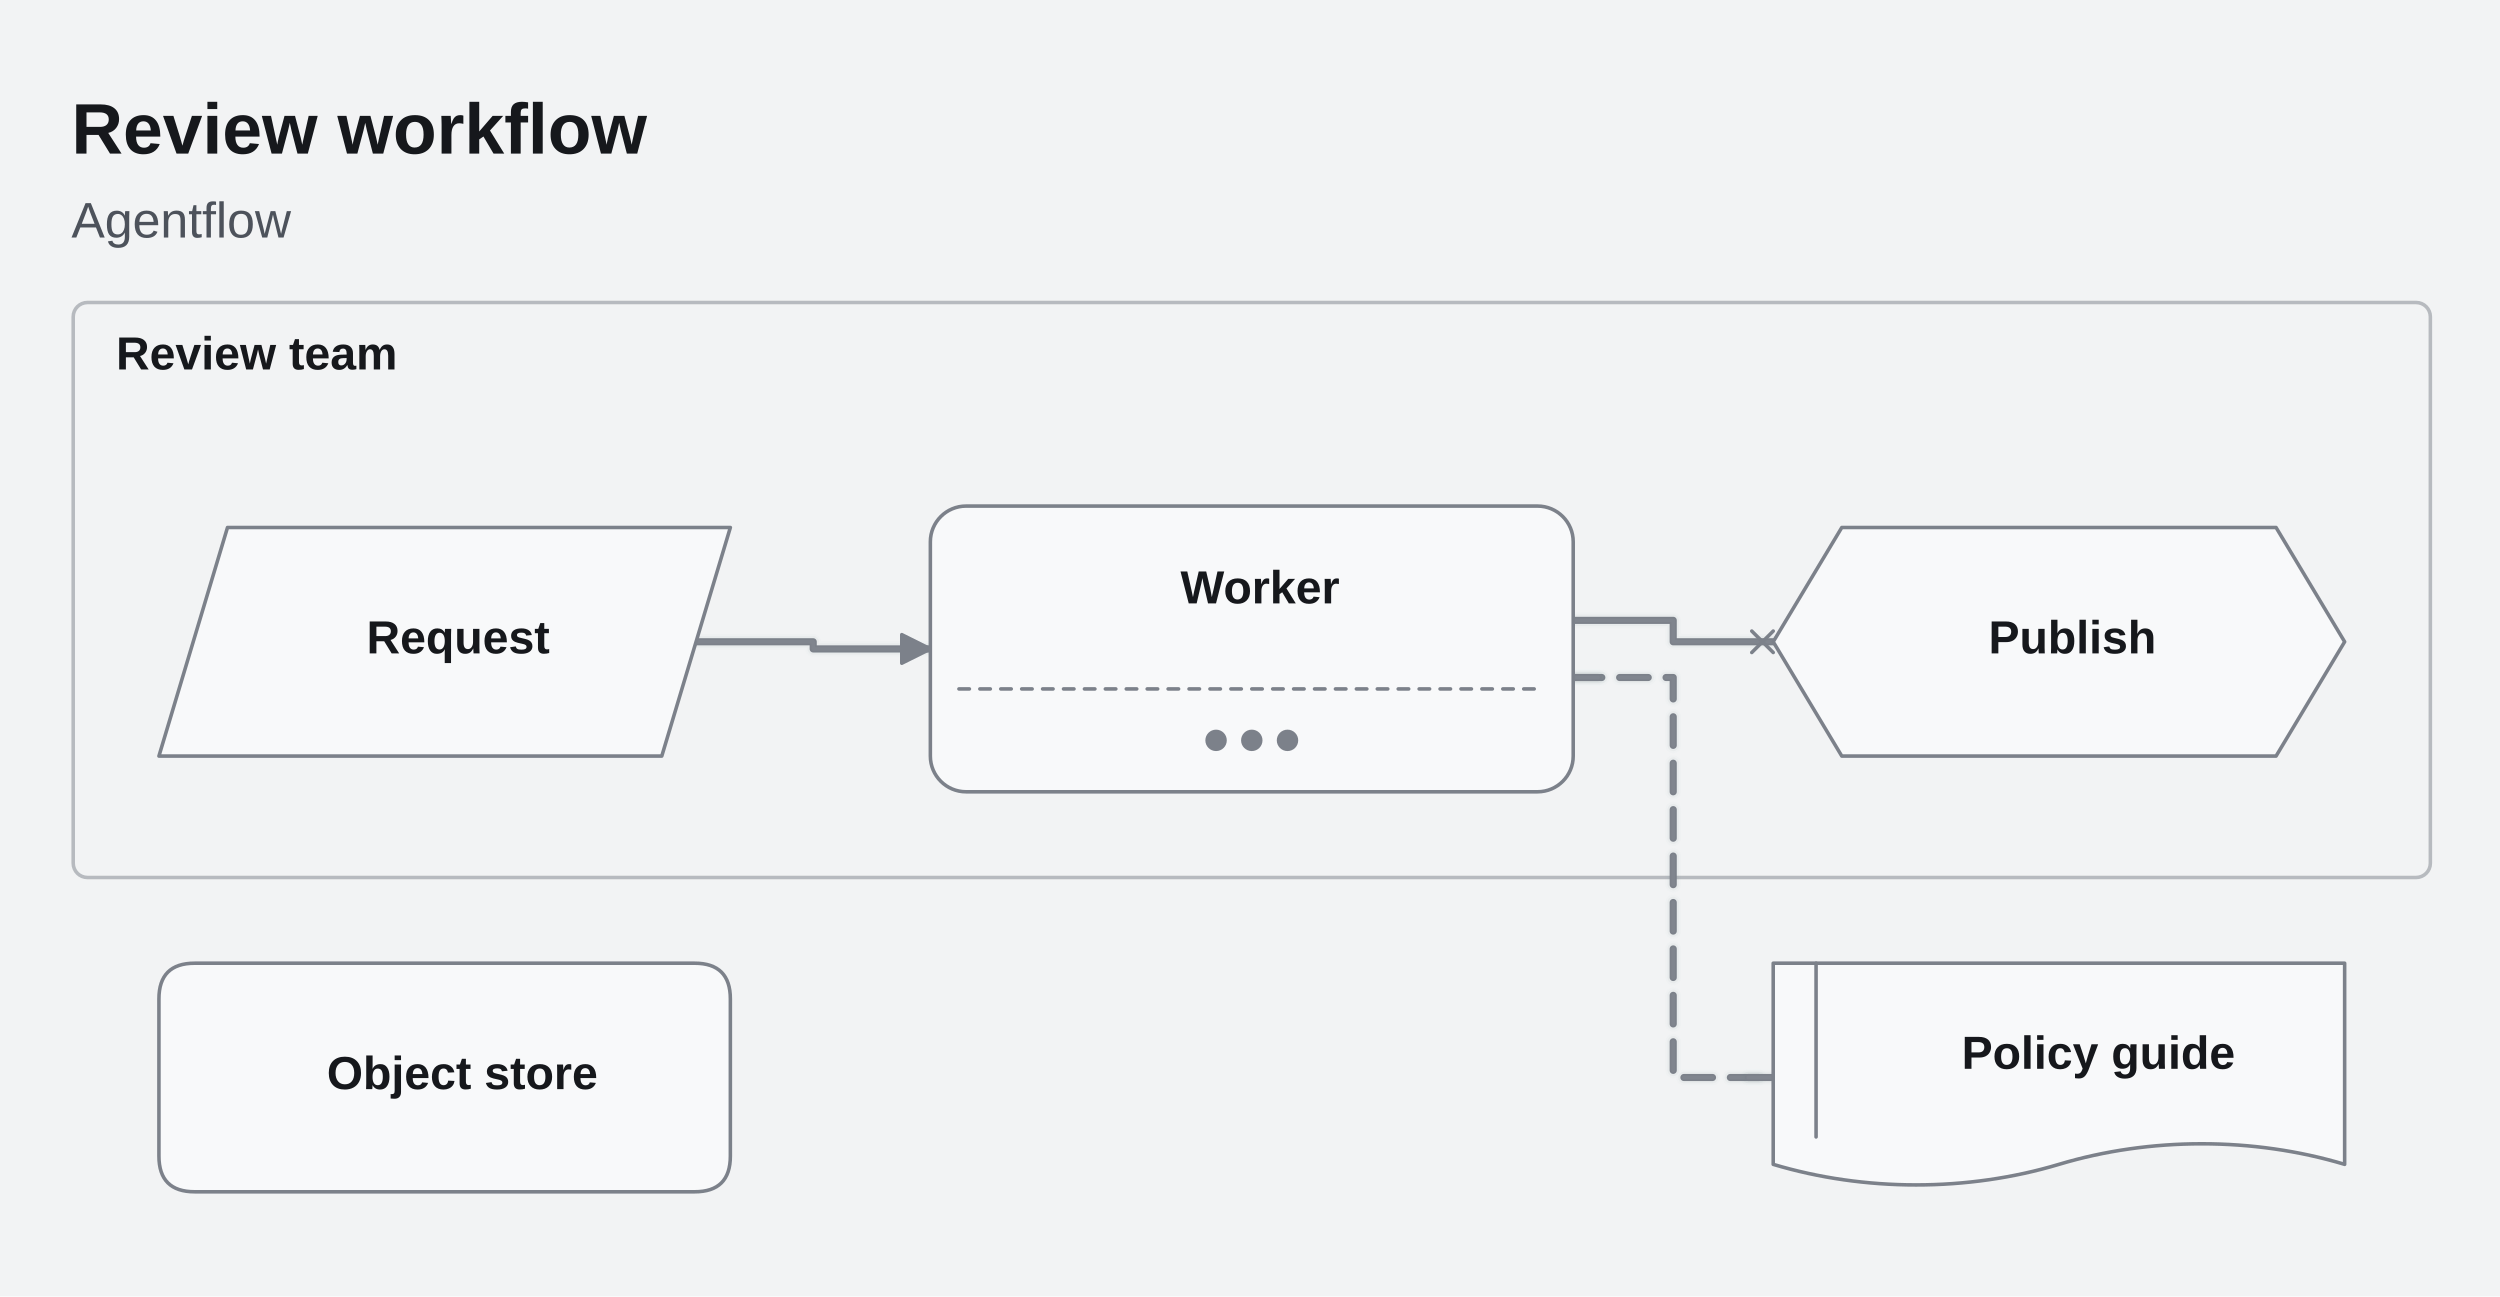
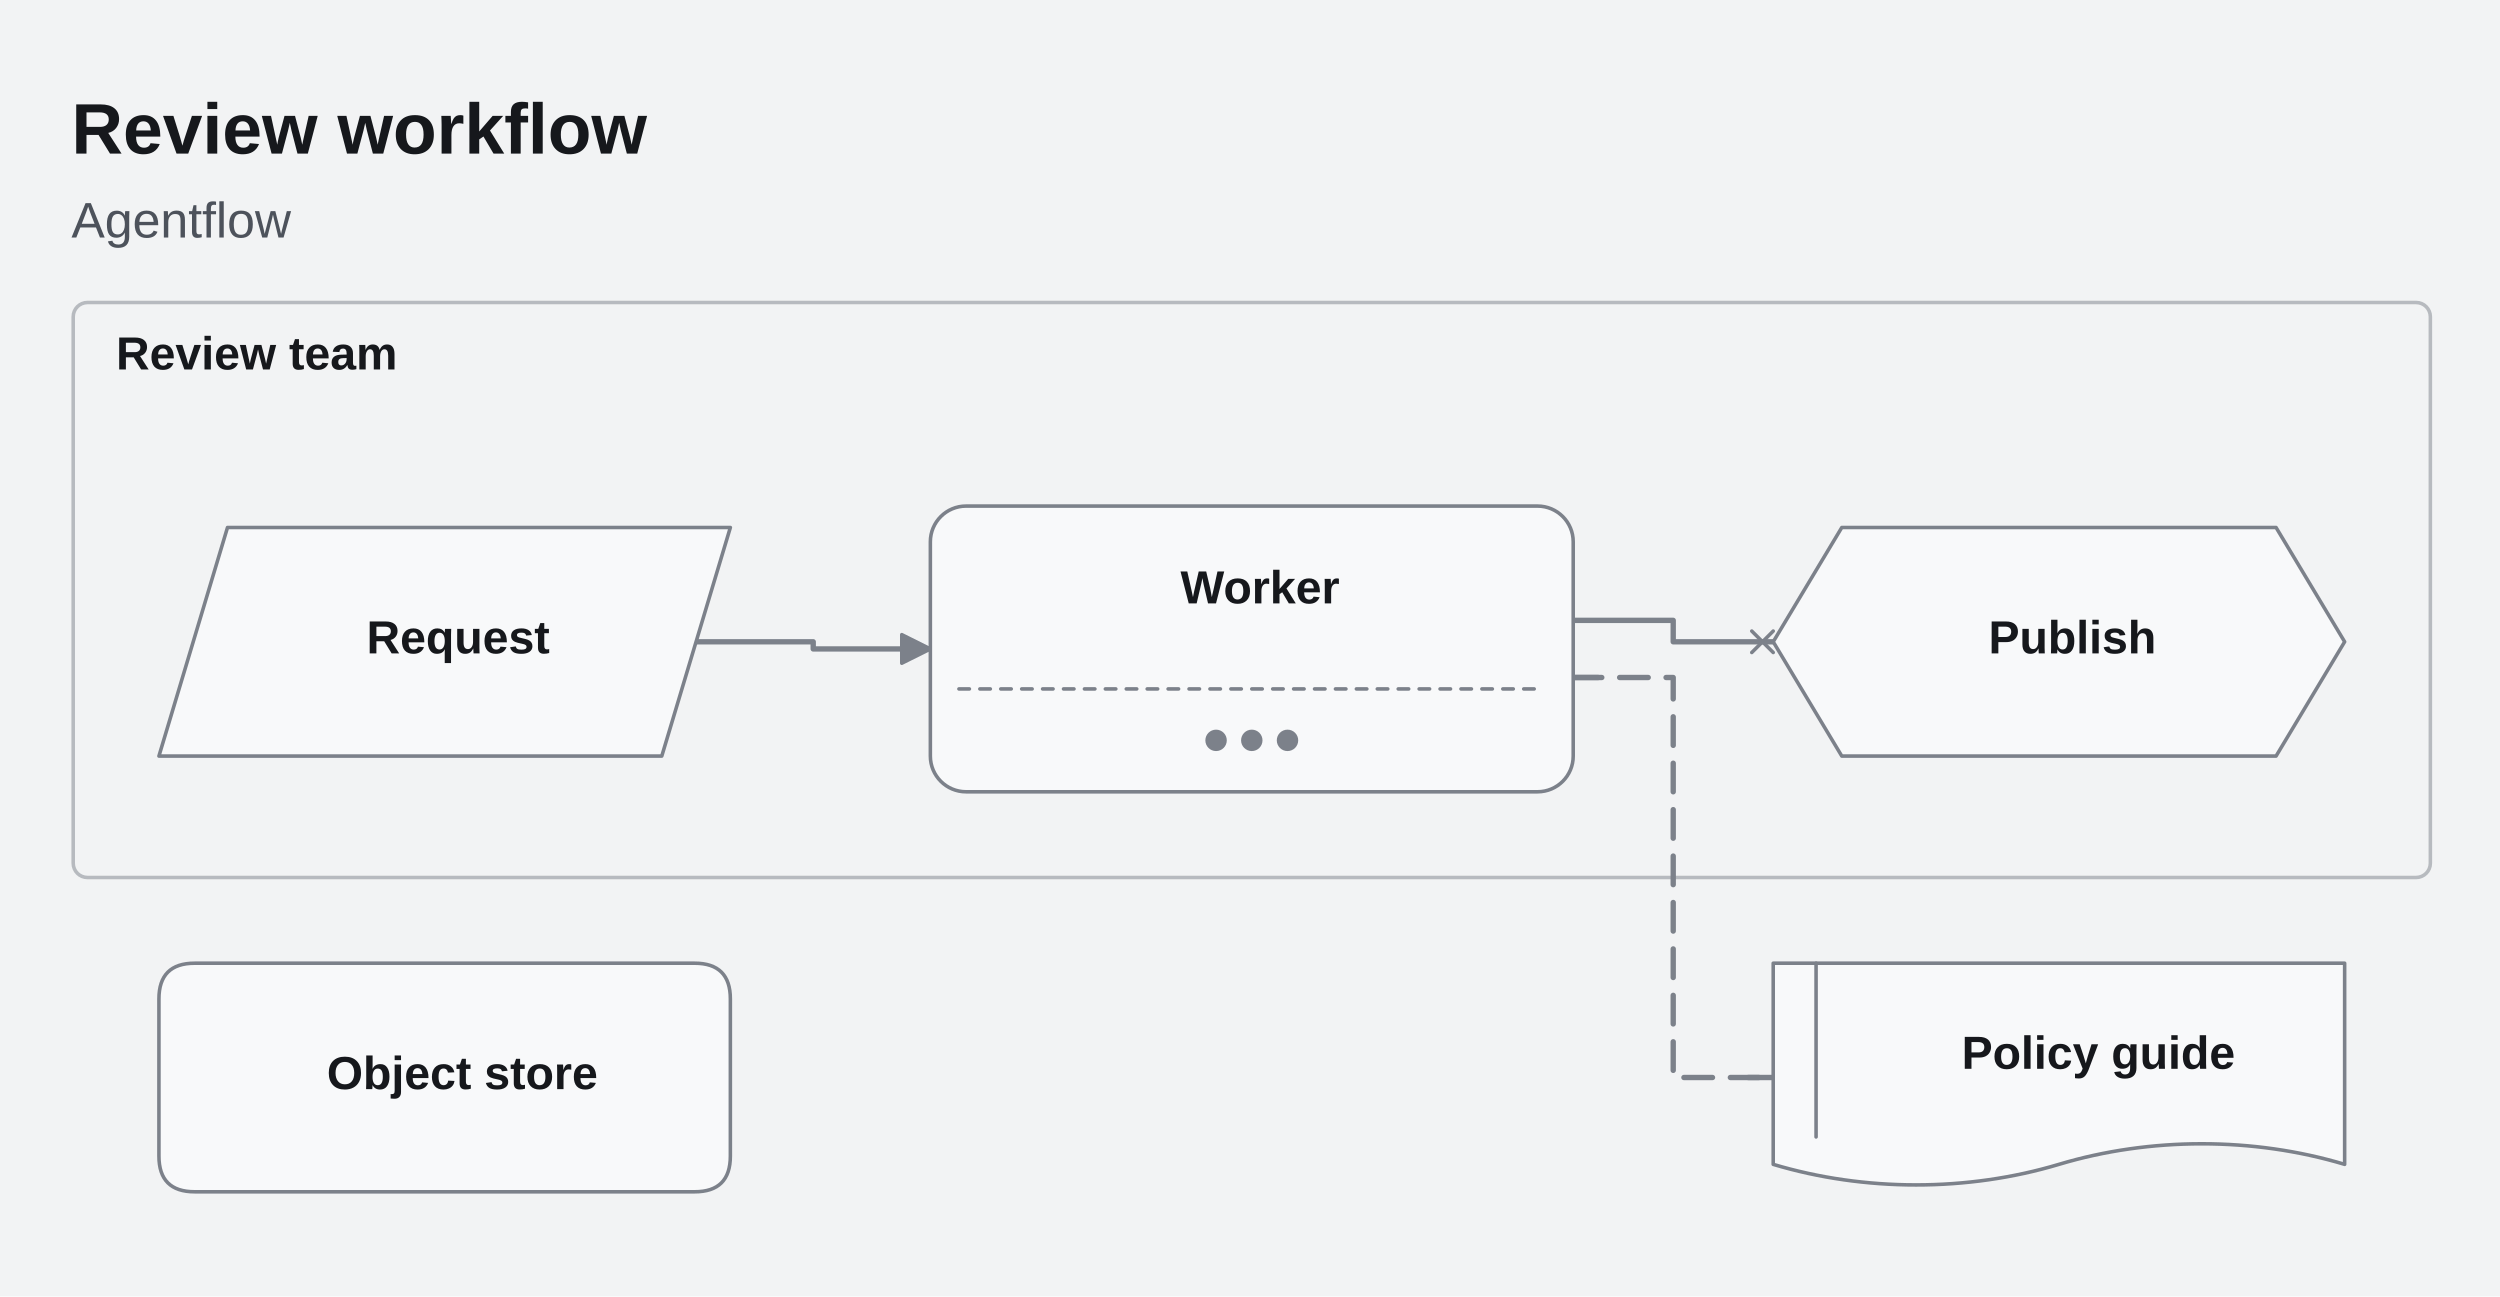
<svg xmlns="http://www.w3.org/2000/svg" width="700" height="363" viewBox="8 0 700 363" stroke-linecap="round" stroke-linejoin="round" style="max-width:100%;height:auto;display:block" role="img" aria-label="Review workflow" aria-labelledby="cfx-mm-agentflow-l-title" aria-describedby="cfx-mm-agentflow-l-description">
  <defs>
    <clipPath id="cfx-mm-agentflow-l-clip-1" clipPathUnits="userSpaceOnUse">
      <rect x="28" y="28" width="661" height="307" />
    </clipPath>
    <clipPath id="cfx-mm-agentflow-l-clip-10" clipPathUnits="userSpaceOnUse">
      <rect x="28" y="84.2" width="661" height="250.8" />
    </clipPath>
  </defs>
  <rect x="0" y="0" width="717" height="363" rx="0" data-cfx-role="background" fill="#F2F3F4" stroke="none" stroke-width="1" />
  <g clip-path="url(#cfx-mm-agentflow-l-clip-1)">
    <g data-cfx-role="frame-heading-source" data-cfx-authored-font-request="Calibri, Carlito, Segoe UI, Arial, system-ui, sans-serif|600|normal|20|">
      <g data-cfx-role="frame-heading">
        <text x="28" y="43" font-family="Calibri, Carlito, Segoe UI, Arial, system-ui, sans-serif" font-size="20" font-weight="600" font-style="normal" fill="#16181C" xml:space="preserve" style="white-space:pre;font-language-override:normal;font-palette:normal">Review workflow</text>
      </g>
    </g>
    <g data-cfx-role="frame-heading-source" data-cfx-authored-font-request="Calibri, Carlito, Segoe UI, Arial, system-ui, sans-serif|400|normal|14|">
      <g data-cfx-role="frame-heading">
        <text x="28" y="66.5" font-family="Calibri, Carlito, Segoe UI, Arial, system-ui, sans-serif" font-size="14" font-weight="400" font-style="normal" fill="#4D525B" xml:space="preserve" style="white-space:pre;font-language-override:normal;font-palette:normal">Agentflow</text>
      </g>
    </g>
  </g>
  <g id="cfx-mm-agentflow-l-node-9" data-cfx-source-id="mermaid-agentflow" data-cfx-role="topology" class="cfx-topology" data-canvas-surface-style="Plain" data-cfx-active-scenario="" data-cfx-map-background-style="Dots" data-cfx-projection="" data-cfx-scenario-count="0" data-cfx-scenario-ids="" data-cfx-scenarios="[]" data-cfx-viewport="" data-chart-id="mermaid-agentflow" data-fit-content-to-viewport="false" data-header-style="Standard" data-layout-direction="LeftToRight" data-layout-mode="Layered" data-node-surface-style="Card" data-visual-style="Default">
    <g clip-path="url(#cfx-mm-agentflow-l-clip-10)">
      <g id="cfx-mm-agentflow-l-node-11" data-cfx-source-id="team" data-cfx-role="topology-group" class="cfx-topology__group" data-cfx-selected="false" data-cfx-status="Unknown" data-group-applied-layout-policy="Auto" data-group-color="" data-group-id="team" data-group-label="Review team" data-group-layout-direction="" data-group-layout-policy="Auto" data-group-symbol="" data-parent-group-id="" data-scenario-ids="" data-scenario-step-indices="">
        <rect x="28.5" y="84.7" width="660" height="161" rx="4" data-cfx-role="topology-group-surface" fill="rgba(0,0,0,0)" stroke="rgba(124,129,138,0.502)" stroke-width="1" />
        <g data-cfx-role="topology-group-label">
          <text x="40.5" y="103.45" font-family="Calibri, Carlito, Segoe UI, Arial, system-ui, sans-serif" font-size="13" font-weight="600" font-style="normal" fill="#16181C" xml:space="preserve" style="white-space:pre;font-language-override:normal;font-palette:normal">Review team</text>
        </g>
      </g>
      <g id="cfx-mm-agentflow-l-node-15" data-cfx-source-id="agentflow-edge-2" data-cfx-role="topology-edge" class="cfx-topology__edge" data-cfx-meta-mermaid-agentflow-kind="Reference" data-cfx-meta-mermaid-agentflow-source="read" data-cfx-meta-mermaid-agentflow-target="shared" data-cfx-selected="false" data-cfx-status="Unknown" data-direction="None" data-edge-color="" data-edge-dash-pattern="" data-edge-emphasis="Normal" data-edge-id="agentflow-edge-2" data-edge-kind="Dependency" data-edge-label="" data-edge-layout-inference="source-port target-port" data-edge-line-style="Dashed" data-edge-minimum-rank-span="1" data-edge-muted="false" data-edge-render-order="0" data-edge-routing-priority="0" data-edge-secondary-label="" data-edge-tertiary-label="" data-label-offset-x="0" data-label-offset-y="0" data-route-candidate-count="1" data-route-corridor="default" data-route-curve="Orthogonal" data-route-end-x="504.5" data-route-end-y="301.7" data-route-fallback-reason="not-obstacle-aware" data-route-label-obstacle-hits="0" data-route-lane="0" data-route-obstacle-count="4" data-route-obstacle-hits="0" data-route-offset="0" data-route-overlap-score="0" data-route-segment-count="3" data-route-start-x="448.5" data-route-start-y="189.7" data-route-strategy="Orthogonal" data-scenario-ids="" data-scenario-step-indices="" data-source-group-id="team" data-source-label="" data-source-marker="None" data-source-node-id="worker" data-source-port="Right" data-source-port-id="" data-target-group-id="" data-target-label="" data-target-marker="None" data-target-node-id="shared" data-target-port="Left" data-target-port-id="" data-waypoint-count="0">
-         <path d="M 448.5 189.7 L 476.5 189.7 L 476.5 301.7 L 504.5 301.7" data-cfx-role="topology-edge-line-ambient-halo" fill="none" stroke="rgba(124,129,138,0.016)" stroke-width="4.4" stroke-dasharray="8 5" />
-         <path d="M 448.5 189.7 L 476.5 189.7 L 476.5 301.7 L 504.5 301.7" data-cfx-role="topology-edge-line-halo" fill="none" stroke="rgba(124,129,138,0.055)" stroke-width="3.2" stroke-dasharray="8 5" />
-         <path d="M 448.5 189.7 L 476.5 189.7 L 476.5 301.7 L 504.5 301.7" data-cfx-role="topology-edge-line" fill="none" stroke="#7C818A" stroke-width="2" stroke-dasharray="8 5" />
-         <path d="M 448.5 189.7 L 476.5 189.7 L 476.5 301.7 L 504.5 301.7" data-cfx-role="topology-edge-line-highlight" fill="none" stroke="rgba(255,255,255,0.035)" stroke-width="1" stroke-dasharray="8 5" />
-         <path d="M 448.5 189.7 L 455.5 189.7" data-cfx-role="topology-edge-endpoint-connector" fill="none" stroke="rgba(124,129,138,0.016)" stroke-width="4.4" />
-         <path d="M 448.5 189.7 L 455.5 189.7" data-cfx-role="topology-edge-endpoint-connector" fill="none" stroke="rgba(124,129,138,0.055)" stroke-width="3.2" />
-         <path d="M 448.5 189.7 L 455.5 189.7" data-cfx-role="topology-edge-endpoint-connector" fill="none" stroke="#7C818A" stroke-width="2" />
-         <path d="M 448.5 189.7 L 455.5 189.7" data-cfx-role="topology-edge-endpoint-connector" fill="none" stroke="rgba(255,255,255,0.035)" stroke-width="1" />
-         <path d="M 504.5 301.7 L 497.5 301.7" data-cfx-role="topology-edge-endpoint-connector" fill="none" stroke="rgba(124,129,138,0.016)" stroke-width="4.4" />
-         <path d="M 504.5 301.7 L 497.5 301.7" data-cfx-role="topology-edge-endpoint-connector" fill="none" stroke="rgba(124,129,138,0.055)" stroke-width="3.2" />
-         <path d="M 504.5 301.7 L 497.5 301.7" data-cfx-role="topology-edge-endpoint-connector" fill="none" stroke="#7C818A" stroke-width="2" />
-         <path d="M 504.5 301.7 L 497.5 301.7" data-cfx-role="topology-edge-endpoint-connector" fill="none" stroke="rgba(255,255,255,0.035)" stroke-width="1" />
+         <path d="M 448.5 189.7 L 476.5 189.7 L 476.5 301.7 L 504.5 301.7" data-cfx-role="topology-edge-line" fill="none" stroke="#7C818A" stroke-width="1.5" stroke-dasharray="8 5" />
+         <path d="M 448.5 189.7 L 455.5 189.7" data-cfx-role="topology-edge-endpoint-connector" fill="none" stroke="#7C818A" stroke-width="1.5" />
+         <path d="M 504.5 301.7 L 497.5 301.7" data-cfx-role="topology-edge-endpoint-connector" fill="none" stroke="#7C818A" stroke-width="1.5" />
      </g>
-       <g id="cfx-mm-agentflow-l-node-29" data-cfx-source-id="agentflow-edge-3" data-cfx-role="topology-edge" class="cfx-topology__edge" data-cfx-meta-mermaid-agentflow-kind="Sequence" data-cfx-meta-mermaid-agentflow-source="brief" data-cfx-meta-mermaid-agentflow-target="read" data-cfx-selected="false" data-cfx-status="Unknown" data-direction="Forward" data-edge-color="" data-edge-dash-pattern="" data-edge-emphasis="Normal" data-edge-id="agentflow-edge-3" data-edge-kind="Generic" data-edge-label="" data-edge-layout-inference="source-port target-port" data-edge-line-style="Solid" data-edge-minimum-rank-span="1" data-edge-muted="false" data-edge-render-order="1" data-edge-routing-priority="0" data-edge-secondary-label="" data-edge-tertiary-label="" data-label-offset-x="0" data-label-offset-y="0" data-route-candidate-count="1" data-route-corridor="default" data-route-curve="Orthogonal" data-route-end-x="268.5" data-route-end-y="181.7" data-route-fallback-reason="not-obstacle-aware" data-route-label-obstacle-hits="0" data-route-lane="0" data-route-obstacle-count="4" data-route-obstacle-hits="0" data-route-offset="0" data-route-overlap-score="0" data-route-segment-count="3" data-route-start-x="202.9" data-route-start-y="179.7" data-route-strategy="Orthogonal" data-scenario-ids="" data-scenario-step-indices="" data-source-group-id="team" data-source-label="" data-source-marker="None" data-source-node-id="brief" data-source-port="Right" data-source-port-id="" data-target-group-id="team" data-target-label="" data-target-marker="Arrow" data-target-node-id="worker" data-target-port="Left" data-target-port-id="" data-waypoint-count="0">
-         <path d="M 202.9 179.7 L 235.7 179.7 L 235.7 181.7 L 268.5 181.7" data-cfx-role="topology-edge-line-ambient-halo" fill="none" stroke="rgba(124,129,138,0.016)" stroke-width="4.4" />
-         <path d="M 202.9 179.7 L 235.7 179.7 L 235.7 181.7 L 268.5 181.7" data-cfx-role="topology-edge-line-halo" fill="none" stroke="rgba(124,129,138,0.055)" stroke-width="3.2" />
-         <path d="M 202.9 179.7 L 235.7 179.7 L 235.7 181.7 L 268.5 181.7" data-cfx-role="topology-edge-line" fill="none" stroke="#7C818A" stroke-width="2" />
-         <path d="M 202.9 179.7 L 235.7 179.7 L 235.7 181.7 L 268.5 181.7" data-cfx-role="topology-edge-line-highlight" fill="none" stroke="rgba(255,255,255,0.035)" stroke-width="1" />
+       <g id="cfx-mm-agentflow-l-node-20" data-cfx-source-id="agentflow-edge-3" data-cfx-role="topology-edge" class="cfx-topology__edge" data-cfx-meta-mermaid-agentflow-kind="Sequence" data-cfx-meta-mermaid-agentflow-source="brief" data-cfx-meta-mermaid-agentflow-target="read" data-cfx-selected="false" data-cfx-status="Unknown" data-direction="Forward" data-edge-color="" data-edge-dash-pattern="" data-edge-emphasis="Normal" data-edge-id="agentflow-edge-3" data-edge-kind="Generic" data-edge-label="" data-edge-layout-inference="source-port target-port" data-edge-line-style="Solid" data-edge-minimum-rank-span="1" data-edge-muted="false" data-edge-render-order="1" data-edge-routing-priority="0" data-edge-secondary-label="" data-edge-tertiary-label="" data-label-offset-x="0" data-label-offset-y="0" data-route-candidate-count="1" data-route-corridor="default" data-route-curve="Orthogonal" data-route-end-x="268.5" data-route-end-y="181.7" data-route-fallback-reason="not-obstacle-aware" data-route-label-obstacle-hits="0" data-route-lane="0" data-route-obstacle-count="4" data-route-obstacle-hits="0" data-route-offset="0" data-route-overlap-score="0" data-route-segment-count="3" data-route-start-x="202.9" data-route-start-y="179.7" data-route-strategy="Orthogonal" data-scenario-ids="" data-scenario-step-indices="" data-source-group-id="team" data-source-label="" data-source-marker="None" data-source-node-id="brief" data-source-port="Right" data-source-port-id="" data-target-group-id="team" data-target-label="" data-target-marker="Arrow" data-target-node-id="worker" data-target-port="Left" data-target-port-id="" data-waypoint-count="0">
+         <path d="M 202.9 179.7 L 235.7 179.7 L 235.7 181.7 L 268.5 181.7" data-cfx-role="topology-edge-line" fill="none" stroke="#7C818A" stroke-width="1.5" />
        <path d="M 268.5 181.7 L 260.5 177.7 L 260.5 185.7 Z" data-cfx-role="topology-marker" fill="#7C818A" stroke="#7C818A" stroke-width="1" fill-rule="evenodd" />
      </g>
-       <g id="cfx-mm-agentflow-l-node-36" data-cfx-source-id="agentflow-edge-4" data-cfx-role="topology-edge" class="cfx-topology__edge" data-cfx-meta-mermaid-agentflow-kind="Failure" data-cfx-meta-mermaid-agentflow-source="gate" data-cfx-meta-mermaid-agentflow-target="publish" data-cfx-selected="false" data-cfx-status="Unknown" data-direction="Forward" data-edge-color="" data-edge-dash-pattern="" data-edge-emphasis="Normal" data-edge-id="agentflow-edge-4" data-edge-kind="Generic" data-edge-label="" data-edge-layout-inference="source-port target-port" data-edge-line-style="Solid" data-edge-minimum-rank-span="1" data-edge-muted="false" data-edge-render-order="2" data-edge-routing-priority="0" data-edge-secondary-label="" data-edge-tertiary-label="" data-label-offset-x="0" data-label-offset-y="0" data-route-candidate-count="1" data-route-corridor="default" data-route-curve="Orthogonal" data-route-end-x="504.5" data-route-end-y="179.7" data-route-fallback-reason="not-obstacle-aware" data-route-label-obstacle-hits="0" data-route-lane="0" data-route-obstacle-count="4" data-route-obstacle-hits="0" data-route-offset="0" data-route-overlap-score="0" data-route-segment-count="3" data-route-start-x="448.5" data-route-start-y="173.7" data-route-strategy="Orthogonal" data-scenario-ids="" data-scenario-step-indices="" data-source-group-id="team" data-source-label="" data-source-marker="None" data-source-node-id="worker" data-source-port="Right" data-source-port-id="" data-target-group-id="team" data-target-label="" data-target-marker="Cross" data-target-node-id="publish" data-target-port="Left" data-target-port-id="" data-waypoint-count="0">
-         <path d="M 448.5 173.7 L 476.5 173.7 L 476.5 179.7 L 504.5 179.7" data-cfx-role="topology-edge-line-ambient-halo" fill="none" stroke="rgba(124,129,138,0.016)" stroke-width="4.4" />
-         <path d="M 448.5 173.7 L 476.5 173.7 L 476.5 179.7 L 504.5 179.7" data-cfx-role="topology-edge-line-halo" fill="none" stroke="rgba(124,129,138,0.055)" stroke-width="3.2" />
-         <path d="M 448.5 173.7 L 476.5 173.7 L 476.5 179.7 L 504.5 179.7" data-cfx-role="topology-edge-line" fill="none" stroke="#7C818A" stroke-width="2" />
-         <path d="M 448.5 173.7 L 476.5 173.7 L 476.5 179.7 L 504.5 179.7" data-cfx-role="topology-edge-line-highlight" fill="none" stroke="rgba(255,255,255,0.035)" stroke-width="1" />
+       <g id="cfx-mm-agentflow-l-node-24" data-cfx-source-id="agentflow-edge-4" data-cfx-role="topology-edge" class="cfx-topology__edge" data-cfx-meta-mermaid-agentflow-kind="Failure" data-cfx-meta-mermaid-agentflow-source="gate" data-cfx-meta-mermaid-agentflow-target="publish" data-cfx-selected="false" data-cfx-status="Unknown" data-direction="Forward" data-edge-color="" data-edge-dash-pattern="" data-edge-emphasis="Normal" data-edge-id="agentflow-edge-4" data-edge-kind="Generic" data-edge-label="" data-edge-layout-inference="source-port target-port" data-edge-line-style="Solid" data-edge-minimum-rank-span="1" data-edge-muted="false" data-edge-render-order="2" data-edge-routing-priority="0" data-edge-secondary-label="" data-edge-tertiary-label="" data-label-offset-x="0" data-label-offset-y="0" data-route-candidate-count="1" data-route-corridor="default" data-route-curve="Orthogonal" data-route-end-x="504.5" data-route-end-y="179.7" data-route-fallback-reason="not-obstacle-aware" data-route-label-obstacle-hits="0" data-route-lane="0" data-route-obstacle-count="4" data-route-obstacle-hits="0" data-route-offset="0" data-route-overlap-score="0" data-route-segment-count="3" data-route-start-x="448.5" data-route-start-y="173.7" data-route-strategy="Orthogonal" data-scenario-ids="" data-scenario-step-indices="" data-source-group-id="team" data-source-label="" data-source-marker="None" data-source-node-id="worker" data-source-port="Right" data-source-port-id="" data-target-group-id="team" data-target-label="" data-target-marker="Cross" data-target-node-id="publish" data-target-port="Left" data-target-port-id="" data-waypoint-count="0">
+         <path d="M 448.5 173.7 L 476.5 173.7 L 476.5 179.7 L 504.5 179.7" data-cfx-role="topology-edge-line" fill="none" stroke="#7C818A" stroke-width="1.5" />
        <path d="M 498.5 176.7 L 504.5 182.7" data-cfx-role="topology-marker" fill="none" stroke="#7C818A" stroke-width="1" />
        <path d="M 498.5 182.7 L 504.5 176.7" data-cfx-role="topology-marker" fill="none" stroke="#7C818A" stroke-width="1" />
      </g>
-       <g id="cfx-mm-agentflow-l-node-44" data-cfx-source-id="worker" data-cfx-role="topology-node" class="cfx-topology__node" data-cfx-meta-layer="1" data-cfx-meta-layout-column="0" data-cfx-meta-layout-layer="1" data-cfx-meta-layout-layerindex="1" data-cfx-meta-layout-rankhintsapplied="true" data-cfx-meta-layout-row="0" data-cfx-meta-mermaid-collapsed="true" data-cfx-meta-mermaid-metadata-view="&quot;collapsed&quot;" data-cfx-selected="false" data-cfx-status="Unknown" data-group-id="team" data-group-label="Review team" data-node-badge="" data-node-detail-count="0" data-node-display-mode="Card" data-node-id="worker" data-node-kind="Generic" data-node-label="Worker" data-node-shape="CollapsedContainer" data-scenario-ids="" data-scenario-step-indices="">
+       <g id="cfx-mm-agentflow-l-node-29" data-cfx-source-id="worker" data-cfx-role="topology-node" class="cfx-topology__node" data-cfx-meta-layer="1" data-cfx-meta-layout-column="0" data-cfx-meta-layout-layer="1" data-cfx-meta-layout-layerindex="1" data-cfx-meta-layout-rankhintsapplied="true" data-cfx-meta-layout-row="0" data-cfx-meta-mermaid-collapsed="true" data-cfx-meta-mermaid-metadata-view="&quot;collapsed&quot;" data-cfx-selected="false" data-cfx-status="Unknown" data-group-id="team" data-group-label="Review team" data-node-badge="" data-node-detail-count="0" data-node-display-mode="Card" data-node-id="worker" data-node-kind="Generic" data-node-label="Worker" data-node-shape="CollapsedContainer" data-scenario-ids="" data-scenario-step-indices="">
        <path d="M 278.5 141.7 L 438.5 141.7 C 444.023 141.7 448.5 146.177 448.5 151.7 L 448.5 211.7 C 448.5 217.223 444.023 221.7 438.5 221.7 L 278.5 221.7 C 272.977 221.7 268.5 217.223 268.5 211.7 L 268.5 151.7 C 268.5 146.177 272.977 141.7 278.5 141.7 Z" data-cfx-role="topology-node-surface" fill="#F8F9FA" stroke="#7C818A" stroke-width="1" fill-rule="evenodd" />
        <path d="M 276.5 192.9 L 279.429 192.9" data-cfx-role="topology-node-surface" fill="none" stroke="#7C818A" stroke-width="1" />
        <path d="M 282.357 192.9 L 285.286 192.9" data-cfx-role="topology-node-surface" fill="none" stroke="#7C818A" stroke-width="1" />
        <path d="M 288.214 192.9 L 291.143 192.9" data-cfx-role="topology-node-surface" fill="none" stroke="#7C818A" stroke-width="1" />
        <path d="M 294.071 192.9 L 297 192.9" data-cfx-role="topology-node-surface" fill="none" stroke="#7C818A" stroke-width="1" />
        <path d="M 299.929 192.9 L 302.857 192.9" data-cfx-role="topology-node-surface" fill="none" stroke="#7C818A" stroke-width="1" />
        <path d="M 305.786 192.9 L 308.714 192.9" data-cfx-role="topology-node-surface" fill="none" stroke="#7C818A" stroke-width="1" />
        <path d="M 311.643 192.9 L 314.571 192.9" data-cfx-role="topology-node-surface" fill="none" stroke="#7C818A" stroke-width="1" />
        <path d="M 317.5 192.9 L 320.429 192.9" data-cfx-role="topology-node-surface" fill="none" stroke="#7C818A" stroke-width="1" />
        <path d="M 323.357 192.9 L 326.286 192.9" data-cfx-role="topology-node-surface" fill="none" stroke="#7C818A" stroke-width="1" />
        <path d="M 329.214 192.9 L 332.143 192.9" data-cfx-role="topology-node-surface" fill="none" stroke="#7C818A" stroke-width="1" />
        <path d="M 335.071 192.9 L 338 192.9" data-cfx-role="topology-node-surface" fill="none" stroke="#7C818A" stroke-width="1" />
        <path d="M 340.929 192.9 L 343.857 192.9" data-cfx-role="topology-node-surface" fill="none" stroke="#7C818A" stroke-width="1" />
        <path d="M 346.786 192.9 L 349.714 192.9" data-cfx-role="topology-node-surface" fill="none" stroke="#7C818A" stroke-width="1" />
        <path d="M 352.643 192.9 L 355.571 192.9" data-cfx-role="topology-node-surface" fill="none" stroke="#7C818A" stroke-width="1" />
        <path d="M 358.5 192.9 L 361.429 192.9" data-cfx-role="topology-node-surface" fill="none" stroke="#7C818A" stroke-width="1" />
        <path d="M 364.357 192.9 L 367.286 192.9" data-cfx-role="topology-node-surface" fill="none" stroke="#7C818A" stroke-width="1" />
        <path d="M 370.214 192.9 L 373.143 192.9" data-cfx-role="topology-node-surface" fill="none" stroke="#7C818A" stroke-width="1" />
        <path d="M 376.071 192.9 L 379 192.9" data-cfx-role="topology-node-surface" fill="none" stroke="#7C818A" stroke-width="1" />
        <path d="M 381.929 192.9 L 384.857 192.9" data-cfx-role="topology-node-surface" fill="none" stroke="#7C818A" stroke-width="1" />
        <path d="M 387.786 192.9 L 390.714 192.9" data-cfx-role="topology-node-surface" fill="none" stroke="#7C818A" stroke-width="1" />
        <path d="M 393.643 192.9 L 396.571 192.9" data-cfx-role="topology-node-surface" fill="none" stroke="#7C818A" stroke-width="1" />
        <path d="M 399.5 192.9 L 402.429 192.9" data-cfx-role="topology-node-surface" fill="none" stroke="#7C818A" stroke-width="1" />
        <path d="M 405.357 192.9 L 408.286 192.9" data-cfx-role="topology-node-surface" fill="none" stroke="#7C818A" stroke-width="1" />
        <path d="M 411.214 192.9 L 414.143 192.9" data-cfx-role="topology-node-surface" fill="none" stroke="#7C818A" stroke-width="1" />
        <path d="M 417.071 192.9 L 420 192.9" data-cfx-role="topology-node-surface" fill="none" stroke="#7C818A" stroke-width="1" />
        <path d="M 422.929 192.9 L 425.857 192.9" data-cfx-role="topology-node-surface" fill="none" stroke="#7C818A" stroke-width="1" />
        <path d="M 428.786 192.9 L 431.714 192.9" data-cfx-role="topology-node-surface" fill="none" stroke="#7C818A" stroke-width="1" />
        <path d="M 434.643 192.9 L 437.571 192.9" data-cfx-role="topology-node-surface" fill="none" stroke="#7C818A" stroke-width="1" />
        <path d="M 351 207.3 C 351 208.681 349.881 209.8 348.5 209.8 C 347.119 209.8 346 208.681 346 207.3 C 346 205.919 347.119 204.8 348.5 204.8 C 349.881 204.8 351 205.919 351 207.3 Z" data-cfx-role="topology-node-surface" fill="#7C818A" stroke="#7C818A" stroke-width="1" fill-rule="evenodd" />
        <path d="M 361 207.3 C 361 208.681 359.881 209.8 358.5 209.8 C 357.119 209.8 356 208.681 356 207.3 C 356 205.919 357.119 204.8 358.5 204.8 C 359.881 204.8 361 205.919 361 207.3 Z" data-cfx-role="topology-node-surface" fill="#7C818A" stroke="#7C818A" stroke-width="1" fill-rule="evenodd" />
        <path d="M 371 207.3 C 371 208.681 369.881 209.8 368.5 209.8 C 367.119 209.8 366 208.681 366 207.3 C 366 205.919 367.119 204.8 368.5 204.8 C 369.881 204.8 371 205.919 371 207.3 Z" data-cfx-role="topology-node-surface" fill="#7C818A" stroke="#7C818A" stroke-width="1" fill-rule="evenodd" />
-         <g id="cfx-mm-agentflow-l-node-77" data-cfx-source-id="worker-label" data-cfx-role="topology-node-label">
+         <g id="cfx-mm-agentflow-l-node-62" data-cfx-source-id="worker-label" data-cfx-role="topology-node-label">
          <text x="338.533" y="168.95" font-family="Calibri, Carlito, Segoe UI, Arial, system-ui, sans-serif" font-size="13" font-weight="600" font-style="normal" fill="#16181C" xml:space="preserve" style="white-space:pre;font-language-override:normal;font-palette:normal">Worker</text>
        </g>
      </g>
-       <g id="cfx-mm-agentflow-l-node-79" data-cfx-source-id="store" data-cfx-role="topology-node" class="cfx-topology__node" data-cfx-meta-layer="0" data-cfx-meta-layout-column="0" data-cfx-meta-layout-layer="0" data-cfx-meta-layout-layerindex="0" data-cfx-meta-layout-rankhintsapplied="true" data-cfx-meta-layout-row="1" data-cfx-meta-mermaid-agentflow-connector="true" data-cfx-meta-mermaid-agentflow-global="true" data-cfx-meta-mermaid-agentflow-shape="task" data-cfx-meta-mermaid-metadata-endpoint="&quot;https://example.invalid/data&quot;" data-cfx-meta-mermaid-metadata-protocol="&quot;http&quot;" data-cfx-selected="false" data-cfx-status="Unknown" data-group-id="" data-group-label="" data-node-badge="" data-node-detail-count="0" data-node-display-mode="Card" data-node-id="store" data-node-kind="Generic" data-node-label="Object store" data-node-shape="Rounded" data-scenario-ids="" data-scenario-step-indices="">
+       <g id="cfx-mm-agentflow-l-node-64" data-cfx-source-id="store" data-cfx-role="topology-node" class="cfx-topology__node" data-cfx-meta-layer="0" data-cfx-meta-layout-column="0" data-cfx-meta-layout-layer="0" data-cfx-meta-layout-layerindex="0" data-cfx-meta-layout-rankhintsapplied="true" data-cfx-meta-layout-row="1" data-cfx-meta-mermaid-agentflow-connector="true" data-cfx-meta-mermaid-agentflow-global="true" data-cfx-meta-mermaid-agentflow-shape="task" data-cfx-meta-mermaid-metadata-endpoint="&quot;https://example.invalid/data&quot;" data-cfx-meta-mermaid-metadata-protocol="&quot;http&quot;" data-cfx-selected="false" data-cfx-status="Unknown" data-group-id="" data-group-label="" data-node-badge="" data-node-detail-count="0" data-node-display-mode="Card" data-node-id="store" data-node-kind="Generic" data-node-label="Object store" data-node-shape="Rounded" data-scenario-ids="" data-scenario-step-indices="">
        <path d="M 62.5 269.7 L 202.5 269.7 C 209.167 269.7 212.5 273.033 212.5 279.7 L 212.5 323.7 C 212.5 330.367 209.167 333.7 202.5 333.7 L 62.5 333.7 C 55.833 333.7 52.5 330.367 52.5 323.7 L 52.5 279.7 C 52.5 273.033 55.833 269.7 62.5 269.7 Z" data-cfx-role="topology-node-surface" fill="#F8F9FA" stroke="#7C818A" stroke-width="1" fill-rule="evenodd" />
-         <g id="cfx-mm-agentflow-l-node-81" data-cfx-source-id="store-label" data-cfx-role="topology-node-label">
+         <g id="cfx-mm-agentflow-l-node-66" data-cfx-source-id="store-label" data-cfx-role="topology-node-label">
          <text x="99.527" y="304.95" font-family="Calibri, Carlito, Segoe UI, Arial, system-ui, sans-serif" font-size="13" font-weight="600" font-style="normal" fill="#16181C" xml:space="preserve" style="white-space:pre;font-language-override:normal;font-palette:normal">Object store</text>
        </g>
      </g>
-       <g id="cfx-mm-agentflow-l-node-83" data-cfx-source-id="shared" data-cfx-role="topology-node" class="cfx-topology__node" data-cfx-meta-layer="2" data-cfx-meta-layout-column="0" data-cfx-meta-layout-layer="2" data-cfx-meta-layout-layerindex="2" data-cfx-meta-layout-rankhintsapplied="true" data-cfx-meta-layout-row="1" data-cfx-meta-mermaid-agentflow-connector="false" data-cfx-meta-mermaid-agentflow-global="true" data-cfx-meta-mermaid-agentflow-shape="refdoc" data-cfx-meta-mermaid-metadata-shape="&quot;refdoc&quot;" data-cfx-selected="false" data-cfx-status="Unknown" data-group-id="" data-group-label="" data-node-badge="" data-node-detail-count="0" data-node-display-mode="Card" data-node-id="shared" data-node-kind="Generic" data-node-label="Policy guide" data-node-shape="LinedDocument" data-scenario-ids="" data-scenario-step-indices="">
+       <g id="cfx-mm-agentflow-l-node-68" data-cfx-source-id="shared" data-cfx-role="topology-node" class="cfx-topology__node" data-cfx-meta-layer="2" data-cfx-meta-layout-column="0" data-cfx-meta-layout-layer="2" data-cfx-meta-layout-layerindex="2" data-cfx-meta-layout-rankhintsapplied="true" data-cfx-meta-layout-row="1" data-cfx-meta-mermaid-agentflow-connector="false" data-cfx-meta-mermaid-agentflow-global="true" data-cfx-meta-mermaid-agentflow-shape="refdoc" data-cfx-meta-mermaid-metadata-shape="&quot;refdoc&quot;" data-cfx-selected="false" data-cfx-status="Unknown" data-group-id="" data-group-label="" data-node-badge="" data-node-detail-count="0" data-node-display-mode="Card" data-node-id="shared" data-node-kind="Generic" data-node-label="Policy guide" data-node-shape="LinedDocument" data-scenario-ids="" data-scenario-step-indices="">
        <path d="M 504.5 269.7 L 664.5 269.7 L 664.5 326.02 C 638.9 318.34 610.1 318.34 584.5 326.02 C 558.9 333.7 530.1 333.7 504.5 326.02 Z" data-cfx-role="topology-node-surface" fill="#F8F9FA" stroke="#7C818A" stroke-width="1" fill-rule="evenodd" />
        <path d="M 516.5 269.7 L 516.5 318.34" data-cfx-role="topology-node-surface" fill="none" stroke="#7C818A" stroke-width="1" />
-         <g id="cfx-mm-agentflow-l-node-86" data-cfx-source-id="shared-label" data-cfx-role="topology-node-label">
+         <g id="cfx-mm-agentflow-l-node-71" data-cfx-source-id="shared-label" data-cfx-role="topology-node-label">
          <text x="557.263" y="299.27" font-family="Calibri, Carlito, Segoe UI, Arial, system-ui, sans-serif" font-size="13" font-weight="600" font-style="normal" fill="#16181C" xml:space="preserve" style="white-space:pre;font-language-override:normal;font-palette:normal">Policy guide</text>
        </g>
      </g>
-       <g id="cfx-mm-agentflow-l-node-88" data-cfx-source-id="brief" data-cfx-role="topology-node" class="cfx-topology__node" data-cfx-meta-layer="0" data-cfx-meta-layout-column="0" data-cfx-meta-layout-layer="0" data-cfx-meta-layout-layerindex="0" data-cfx-meta-layout-rankhintsapplied="true" data-cfx-meta-layout-row="0" data-cfx-meta-mermaid-agentflow-connector="false" data-cfx-meta-mermaid-agentflow-global="false" data-cfx-meta-mermaid-agentflow-shape="input" data-cfx-meta-mermaid-metadata-shape="&quot;input&quot;" data-cfx-selected="false" data-cfx-status="Unknown" data-group-id="team" data-group-label="Review team" data-node-badge="" data-node-detail-count="0" data-node-display-mode="Card" data-node-id="brief" data-node-kind="Generic" data-node-label="Request" data-node-shape="Parallelogram" data-scenario-ids="" data-scenario-step-indices="">
+       <g id="cfx-mm-agentflow-l-node-73" data-cfx-source-id="brief" data-cfx-role="topology-node" class="cfx-topology__node" data-cfx-meta-layer="0" data-cfx-meta-layout-column="0" data-cfx-meta-layout-layer="0" data-cfx-meta-layout-layerindex="0" data-cfx-meta-layout-rankhintsapplied="true" data-cfx-meta-layout-row="0" data-cfx-meta-mermaid-agentflow-connector="false" data-cfx-meta-mermaid-agentflow-global="false" data-cfx-meta-mermaid-agentflow-shape="input" data-cfx-meta-mermaid-metadata-shape="&quot;input&quot;" data-cfx-selected="false" data-cfx-status="Unknown" data-group-id="team" data-group-label="Review team" data-node-badge="" data-node-detail-count="0" data-node-display-mode="Card" data-node-id="brief" data-node-kind="Generic" data-node-label="Request" data-node-shape="Parallelogram" data-scenario-ids="" data-scenario-step-indices="">
        <path d="M 71.7 147.7 L 212.5 147.7 L 193.3 211.7 L 52.5 211.7 Z" data-cfx-role="topology-node-surface" fill="#F8F9FA" stroke="#7C818A" stroke-width="1" fill-rule="evenodd" />
-         <g id="cfx-mm-agentflow-l-node-90" data-cfx-source-id="brief-label" data-cfx-role="topology-node-label">
+         <g id="cfx-mm-agentflow-l-node-75" data-cfx-source-id="brief-label" data-cfx-role="topology-node-label">
          <text x="110.642" y="182.95" font-family="Calibri, Carlito, Segoe UI, Arial, system-ui, sans-serif" font-size="13" font-weight="600" font-style="normal" fill="#16181C" xml:space="preserve" style="white-space:pre;font-language-override:normal;font-palette:normal">Request</text>
        </g>
      </g>
-       <g id="cfx-mm-agentflow-l-node-92" data-cfx-source-id="publish" data-cfx-role="topology-node" class="cfx-topology__node" data-cfx-meta-layer="2" data-cfx-meta-layout-column="0" data-cfx-meta-layout-layer="2" data-cfx-meta-layout-layerindex="2" data-cfx-meta-layout-rankhintsapplied="true" data-cfx-meta-layout-row="0" data-cfx-meta-mermaid-agentflow-connector="false" data-cfx-meta-mermaid-agentflow-global="false" data-cfx-meta-mermaid-agentflow-shape="action" data-cfx-meta-mermaid-metadata-shape="&quot;action&quot;" data-cfx-selected="false" data-cfx-status="Unknown" data-group-id="team" data-group-label="Review team" data-node-badge="" data-node-detail-count="0" data-node-display-mode="Card" data-node-id="publish" data-node-kind="Generic" data-node-label="Publish" data-node-shape="Hexagon" data-scenario-ids="" data-scenario-step-indices="">
+       <g id="cfx-mm-agentflow-l-node-77" data-cfx-source-id="publish" data-cfx-role="topology-node" class="cfx-topology__node" data-cfx-meta-layer="2" data-cfx-meta-layout-column="0" data-cfx-meta-layout-layer="2" data-cfx-meta-layout-layerindex="2" data-cfx-meta-layout-rankhintsapplied="true" data-cfx-meta-layout-row="0" data-cfx-meta-mermaid-agentflow-connector="false" data-cfx-meta-mermaid-agentflow-global="false" data-cfx-meta-mermaid-agentflow-shape="action" data-cfx-meta-mermaid-metadata-shape="&quot;action&quot;" data-cfx-selected="false" data-cfx-status="Unknown" data-group-id="team" data-group-label="Review team" data-node-badge="" data-node-detail-count="0" data-node-display-mode="Card" data-node-id="publish" data-node-kind="Generic" data-node-label="Publish" data-node-shape="Hexagon" data-scenario-ids="" data-scenario-step-indices="">
        <path d="M 523.7 147.7 L 645.3 147.7 L 664.5 179.7 L 645.3 211.7 L 523.7 211.7 L 504.5 179.7 Z" data-cfx-role="topology-node-surface" fill="#F8F9FA" stroke="#7C818A" stroke-width="1" fill-rule="evenodd" />
-         <g id="cfx-mm-agentflow-l-node-94" data-cfx-source-id="publish-label" data-cfx-role="topology-node-label">
+         <g id="cfx-mm-agentflow-l-node-79" data-cfx-source-id="publish-label" data-cfx-role="topology-node-label">
          <text x="564.791" y="182.95" font-family="Calibri, Carlito, Segoe UI, Arial, system-ui, sans-serif" font-size="13" font-weight="600" font-style="normal" fill="#16181C" xml:space="preserve" style="white-space:pre;font-language-override:normal;font-palette:normal">Publish</text>
        </g>
      </g>
    </g>
  </g>
</svg>
